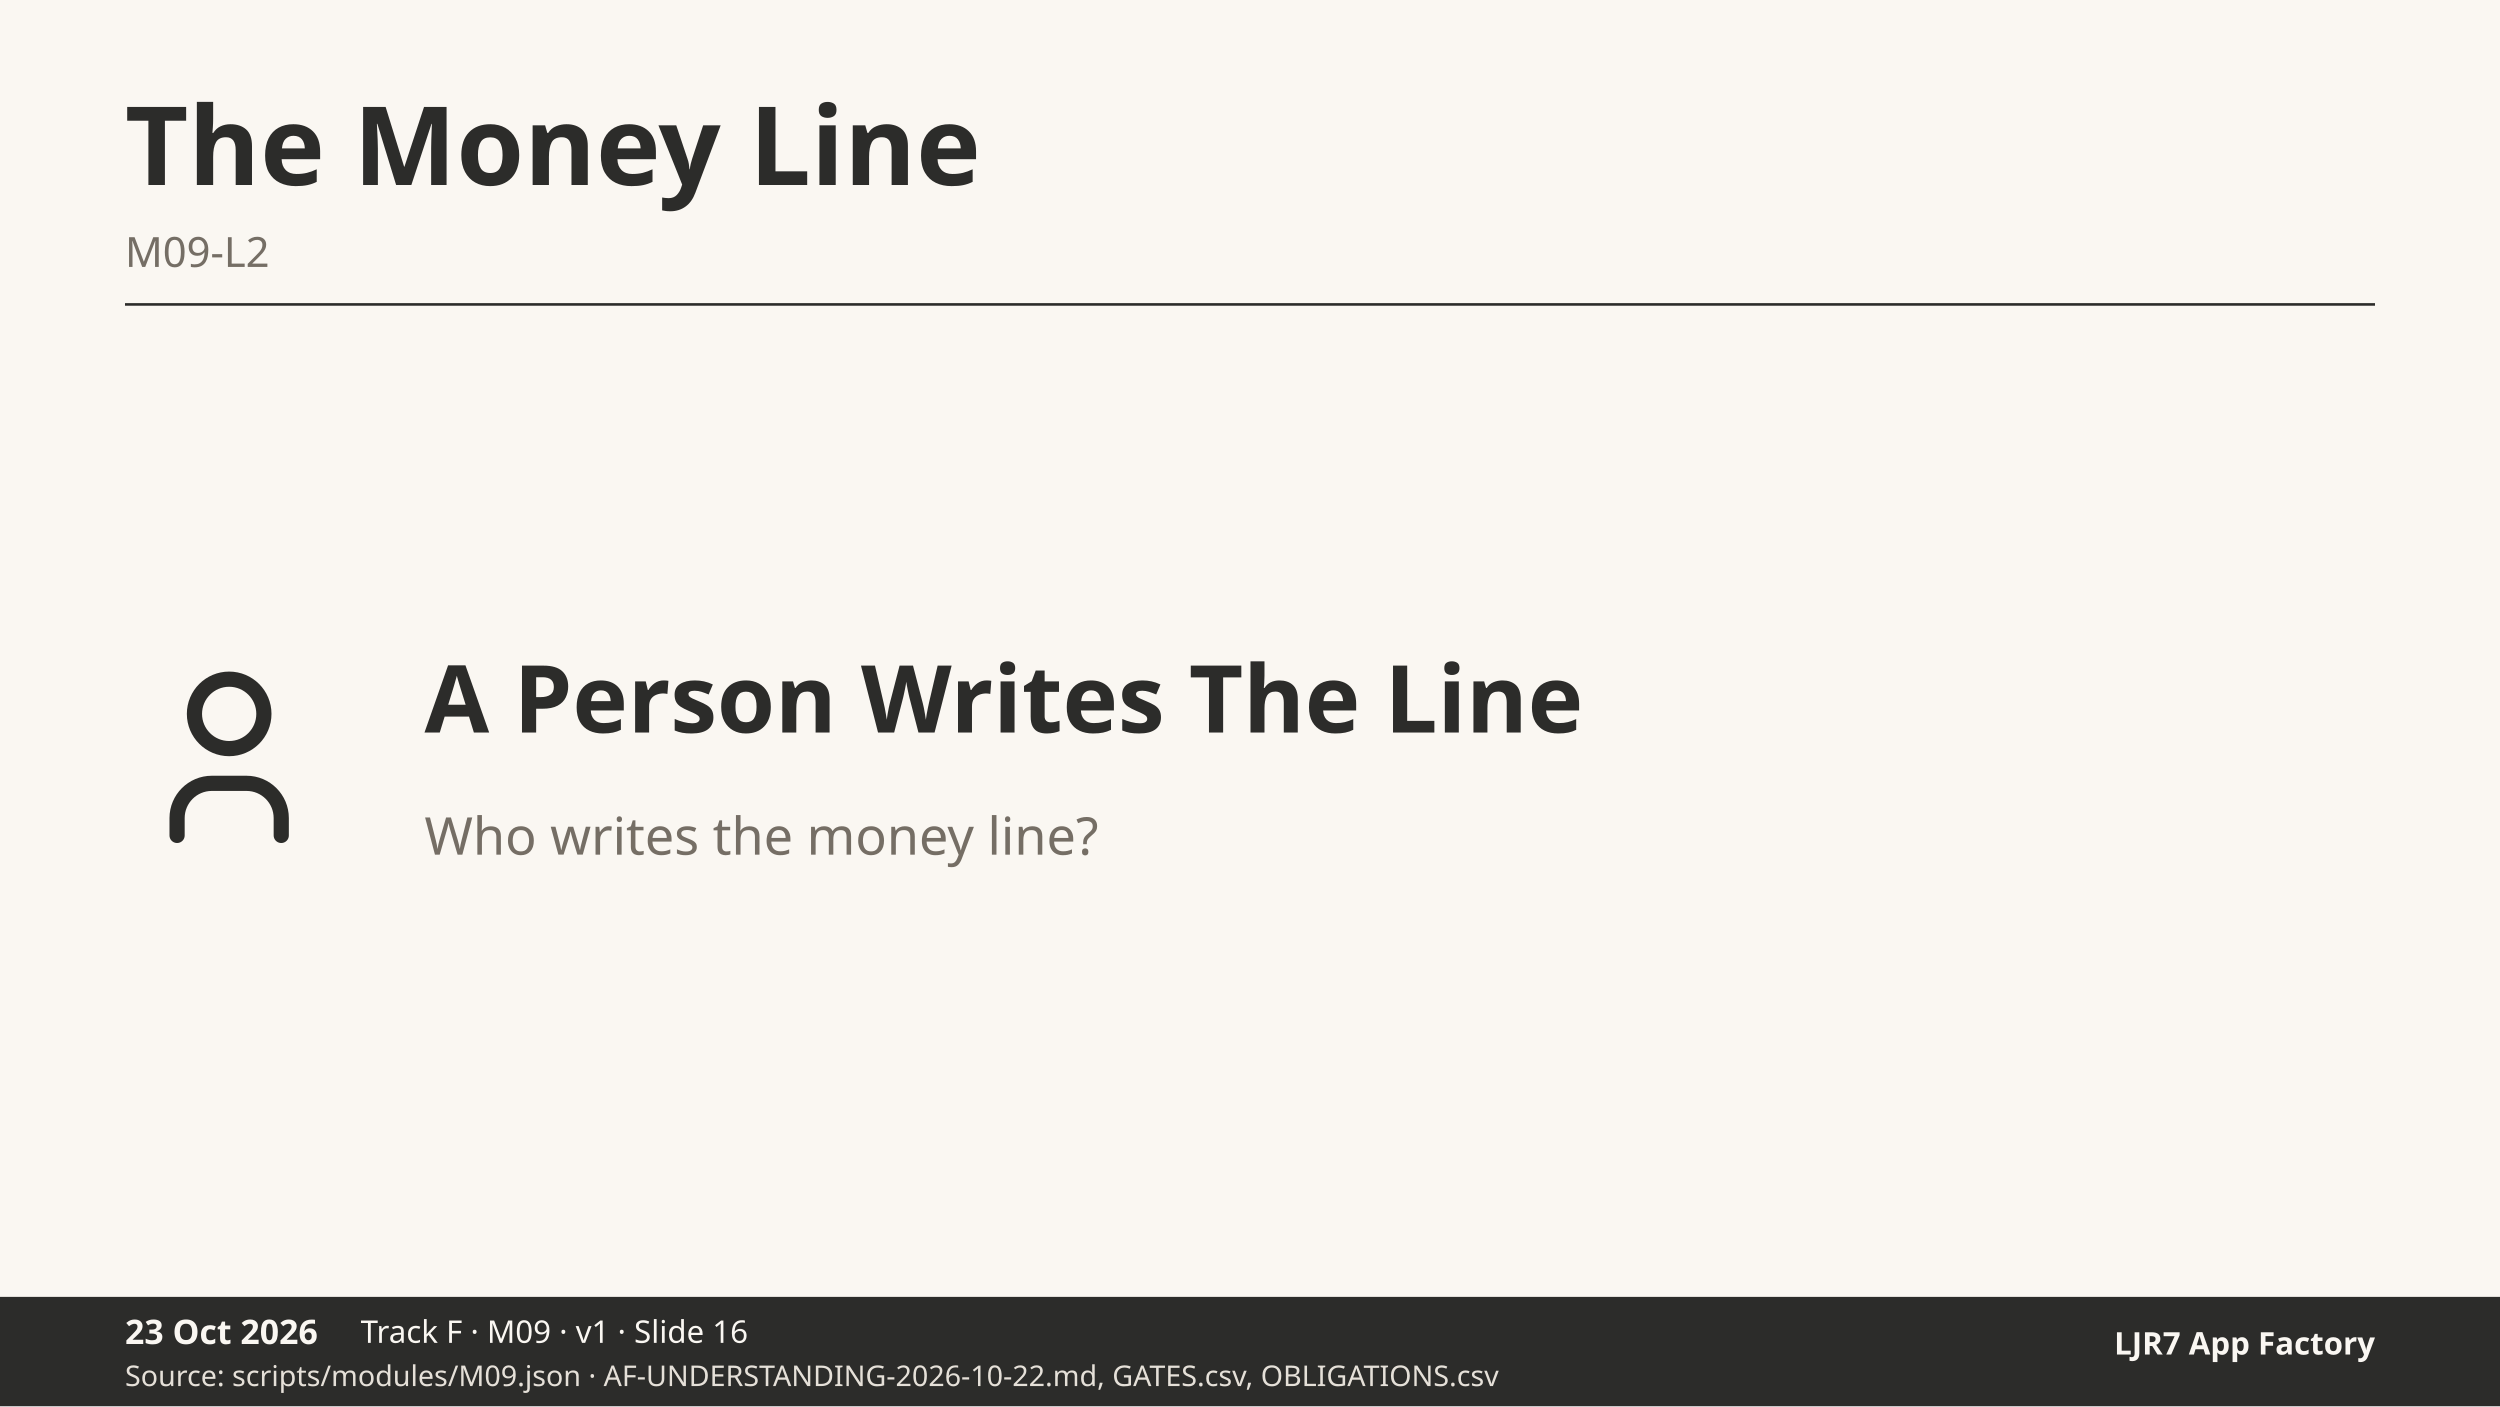
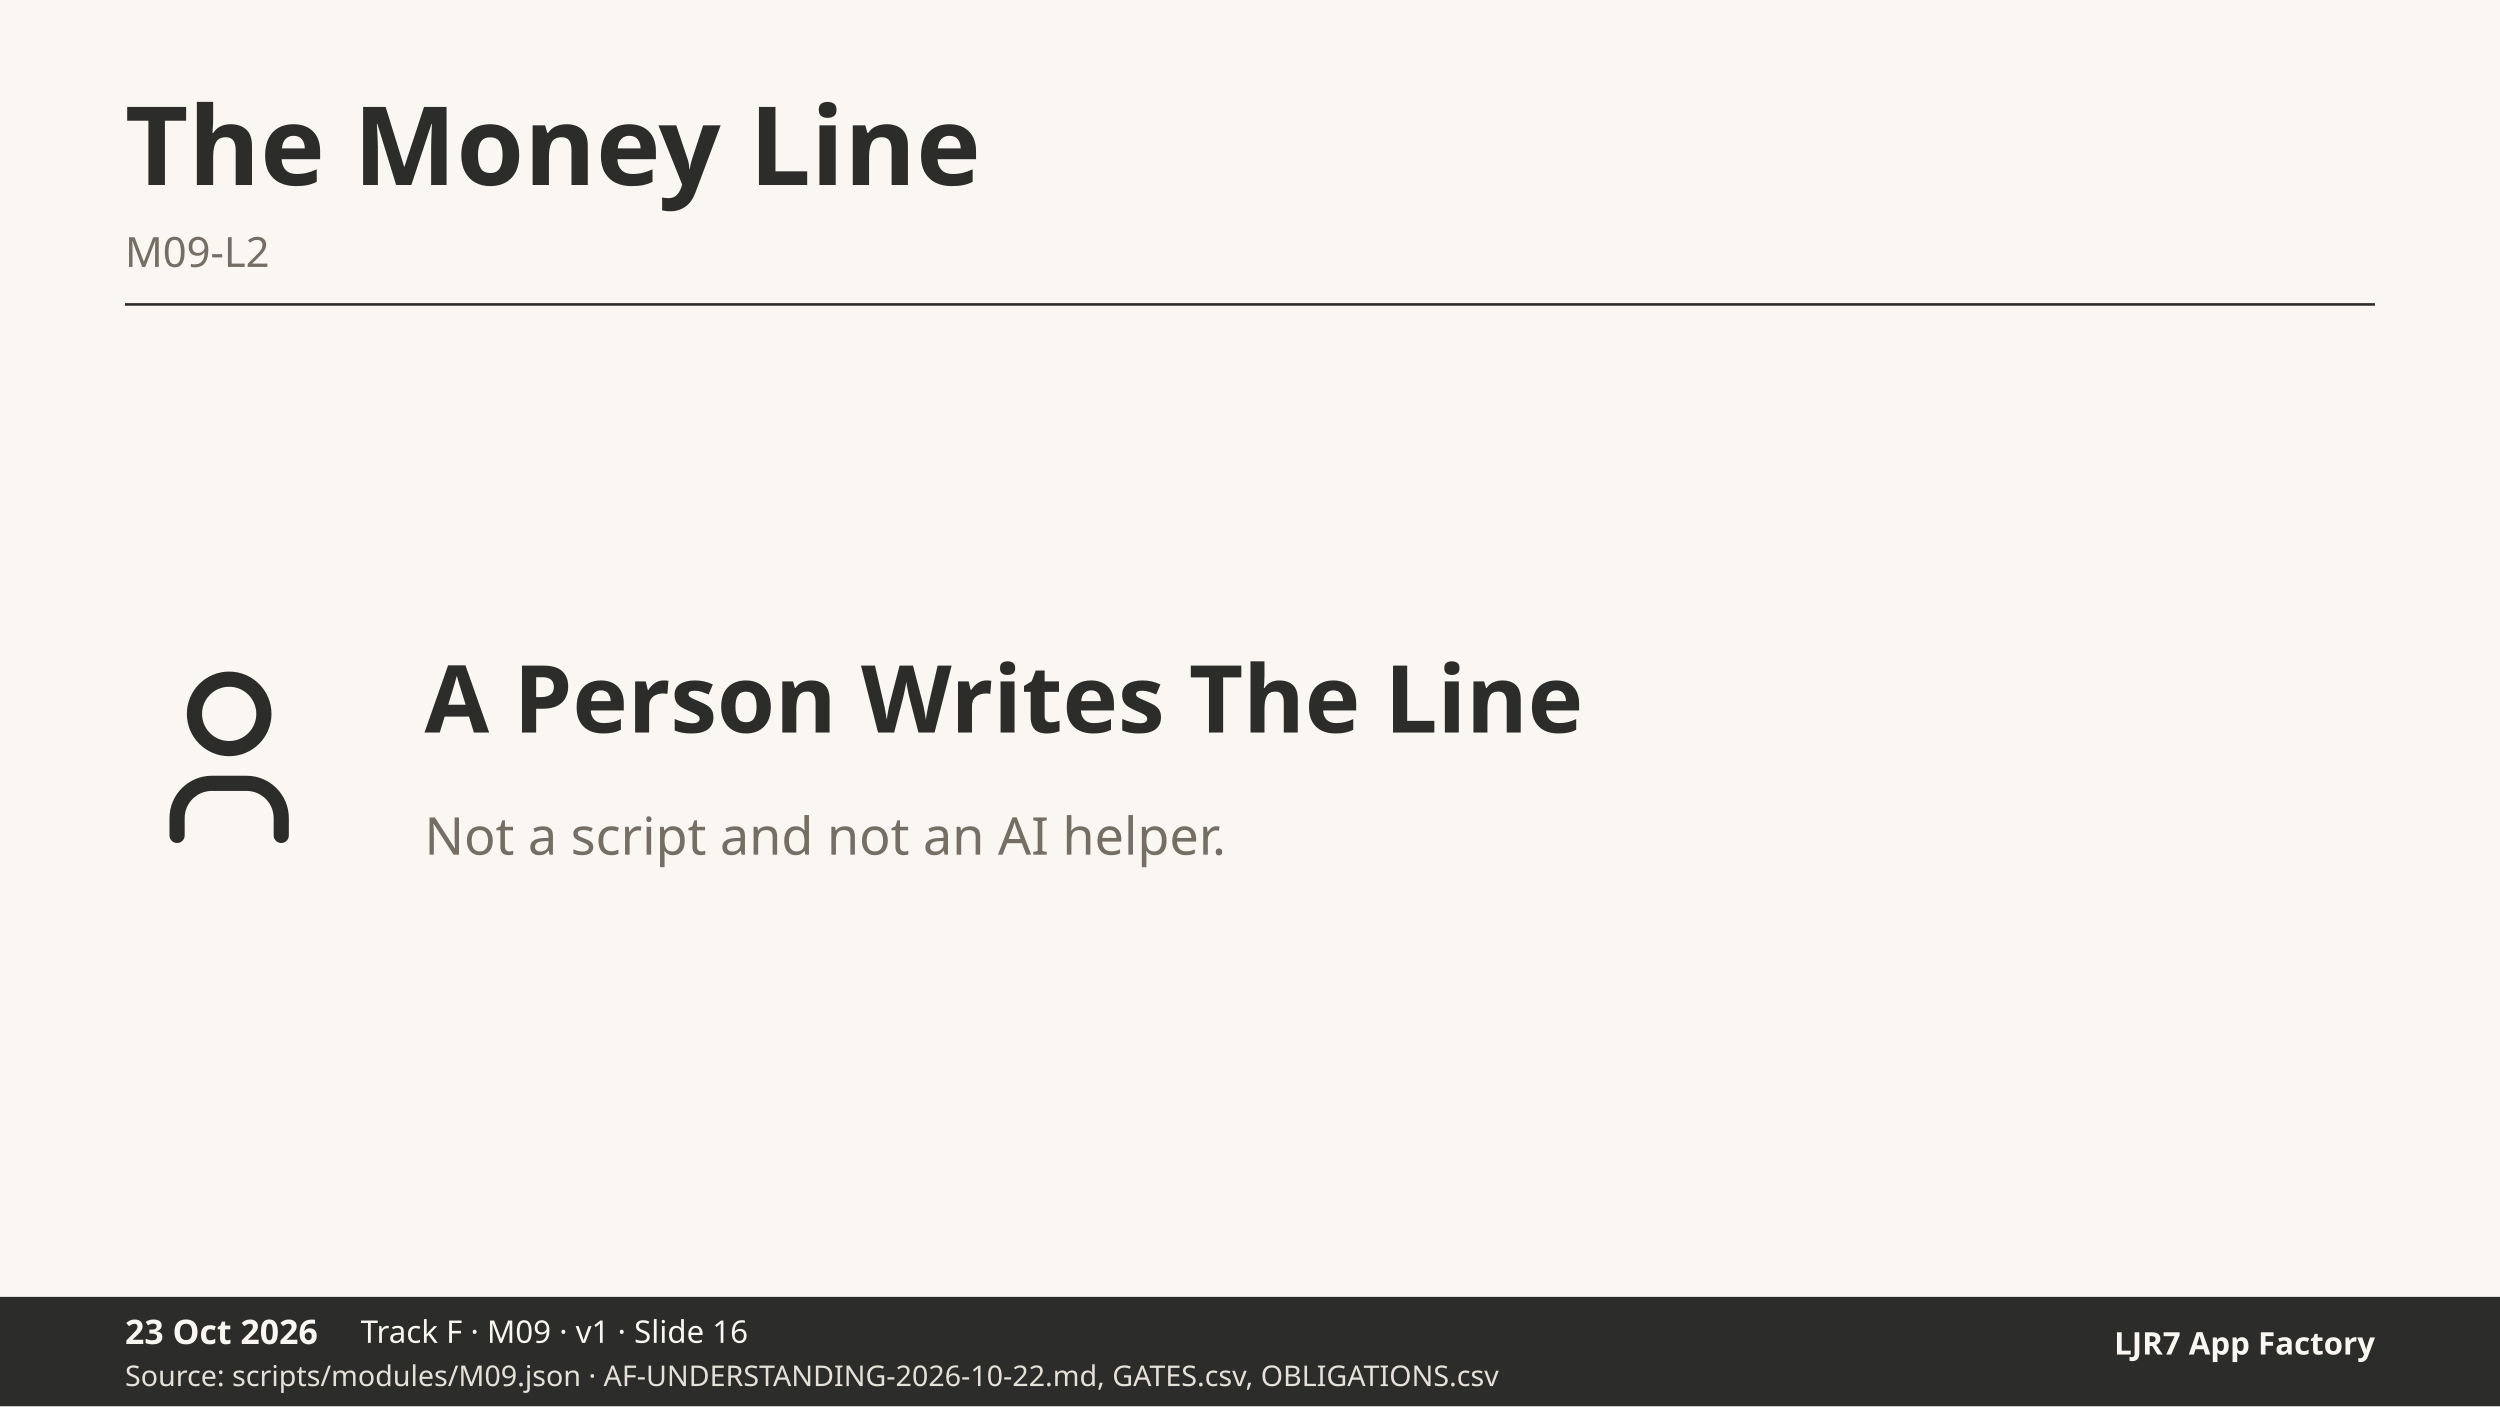
<svg xmlns="http://www.w3.org/2000/svg" width="1920" height="1080" viewBox="0 0 1920 1080">
  <defs>
    <filter id="soft" x="-10%" y="-10%" width="120%" height="130%">
      <feDropShadow dx="0" dy="3" stdDeviation="6" flood-color="#2C2C2A" flood-opacity="0.08" />
    </filter>
  </defs>
  <rect width="1920" height="1080" fill="#FAF7F2" />
  <text x="96.0" y="142.1" font-family="Lexend" font-size="84" font-weight="700" fill="#2C2C2A" text-anchor="start">The Money Line</text>
  <text x="96.0" y="205.0" font-family="Lexend" font-size="32" font-weight="400" fill="#756E65" text-anchor="start">M09-L2</text>
  <rect x="96.0" y="232.8" width="1728.0" height="2.0" rx="0" fill="#2C2C2A" />
  <rect x="0.0" y="996.0" width="1920.0" height="84.0" rx="0" fill="#2C2C2A" />
  <text x="96.0" y="1032.2" font-family="Lexend" font-size="26" font-weight="700" fill="#FAF7F2" text-anchor="start">23 Oct 2026</text>
  <text x="277.0" y="1031.3" font-family="Lexend" font-size="24" font-weight="400" fill="#FAF7F2" text-anchor="start">Track F · M09 · v1 · Slide 16</text>
  <text x="96.0" y="1064.5" font-family="Lexend" font-size="22" font-weight="400" fill="#E5E0D8" text-anchor="start">Source: scripts/modules/M09.json · AF-UNDERSTANDING-2026-10-22.md, GATES.csv, OBLIGATIONS.csv</text>
  <text x="1824.0" y="1040.3" font-family="Lexend" font-size="24" font-weight="600" fill="#FAF7F2" text-anchor="end">LJR7 App Factory</text>
  <g transform="translate(96.0,501.6) scale(6.6667)" fill="none" stroke="#2C2C2A" stroke-width="1.75" stroke-linecap="round" stroke-linejoin="round">
    <path d="M8 7a4 4 0 1 0 8 0a4 4 0 0 0 -8 0" />
    <path d="M6 21v-2a4 4 0 0 1 4 -4h4a4 4 0 0 1 4 4v2" />
  </g>
  <text x="326.0" y="562.6" font-family="Lexend" font-size="72" font-weight="700" fill="#2C2C2A" text-anchor="start">A Person Writes The Line</text>
-   <text x="326.0" y="656.4" font-family="Lexend" font-size="40" font-weight="400" fill="#756E65" text-anchor="start">Who writes the money line?</text>
+   <text x="326.0" y="656.4" font-family="Lexend" font-size="40" font-weight="400" fill="#756E65" text-anchor="start">Not a script and not an AI helper.</text>
</svg>
